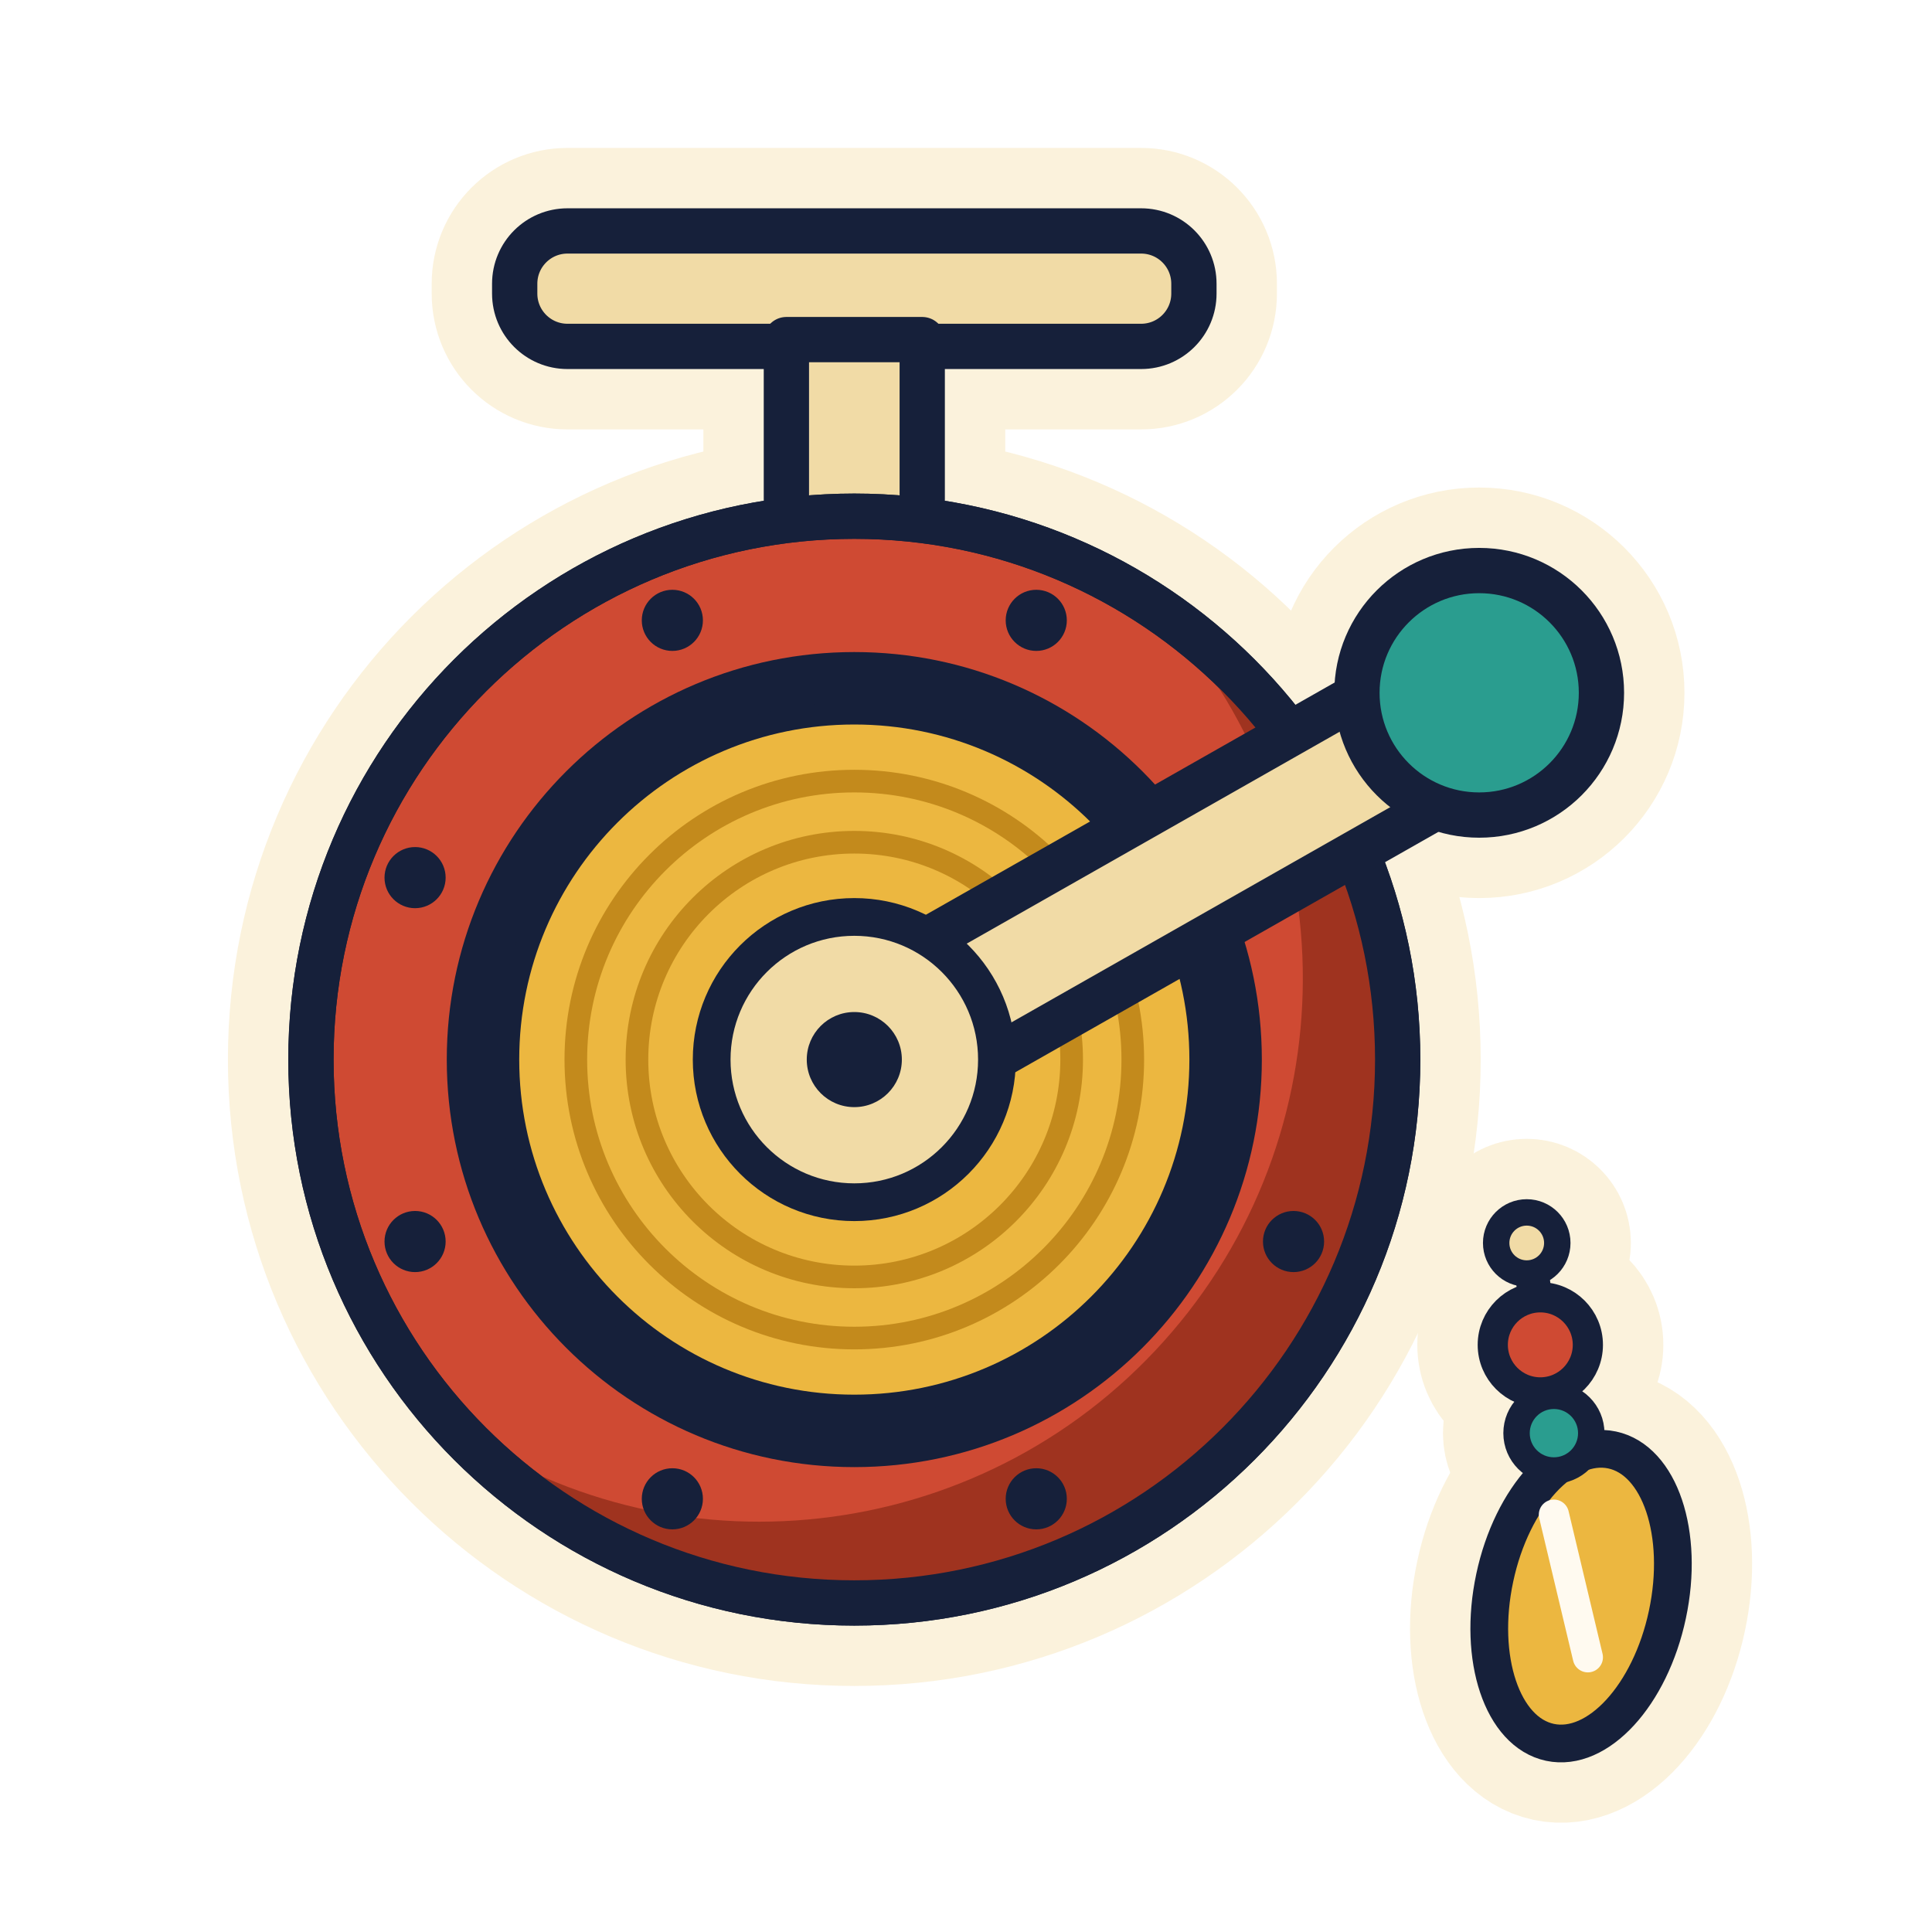
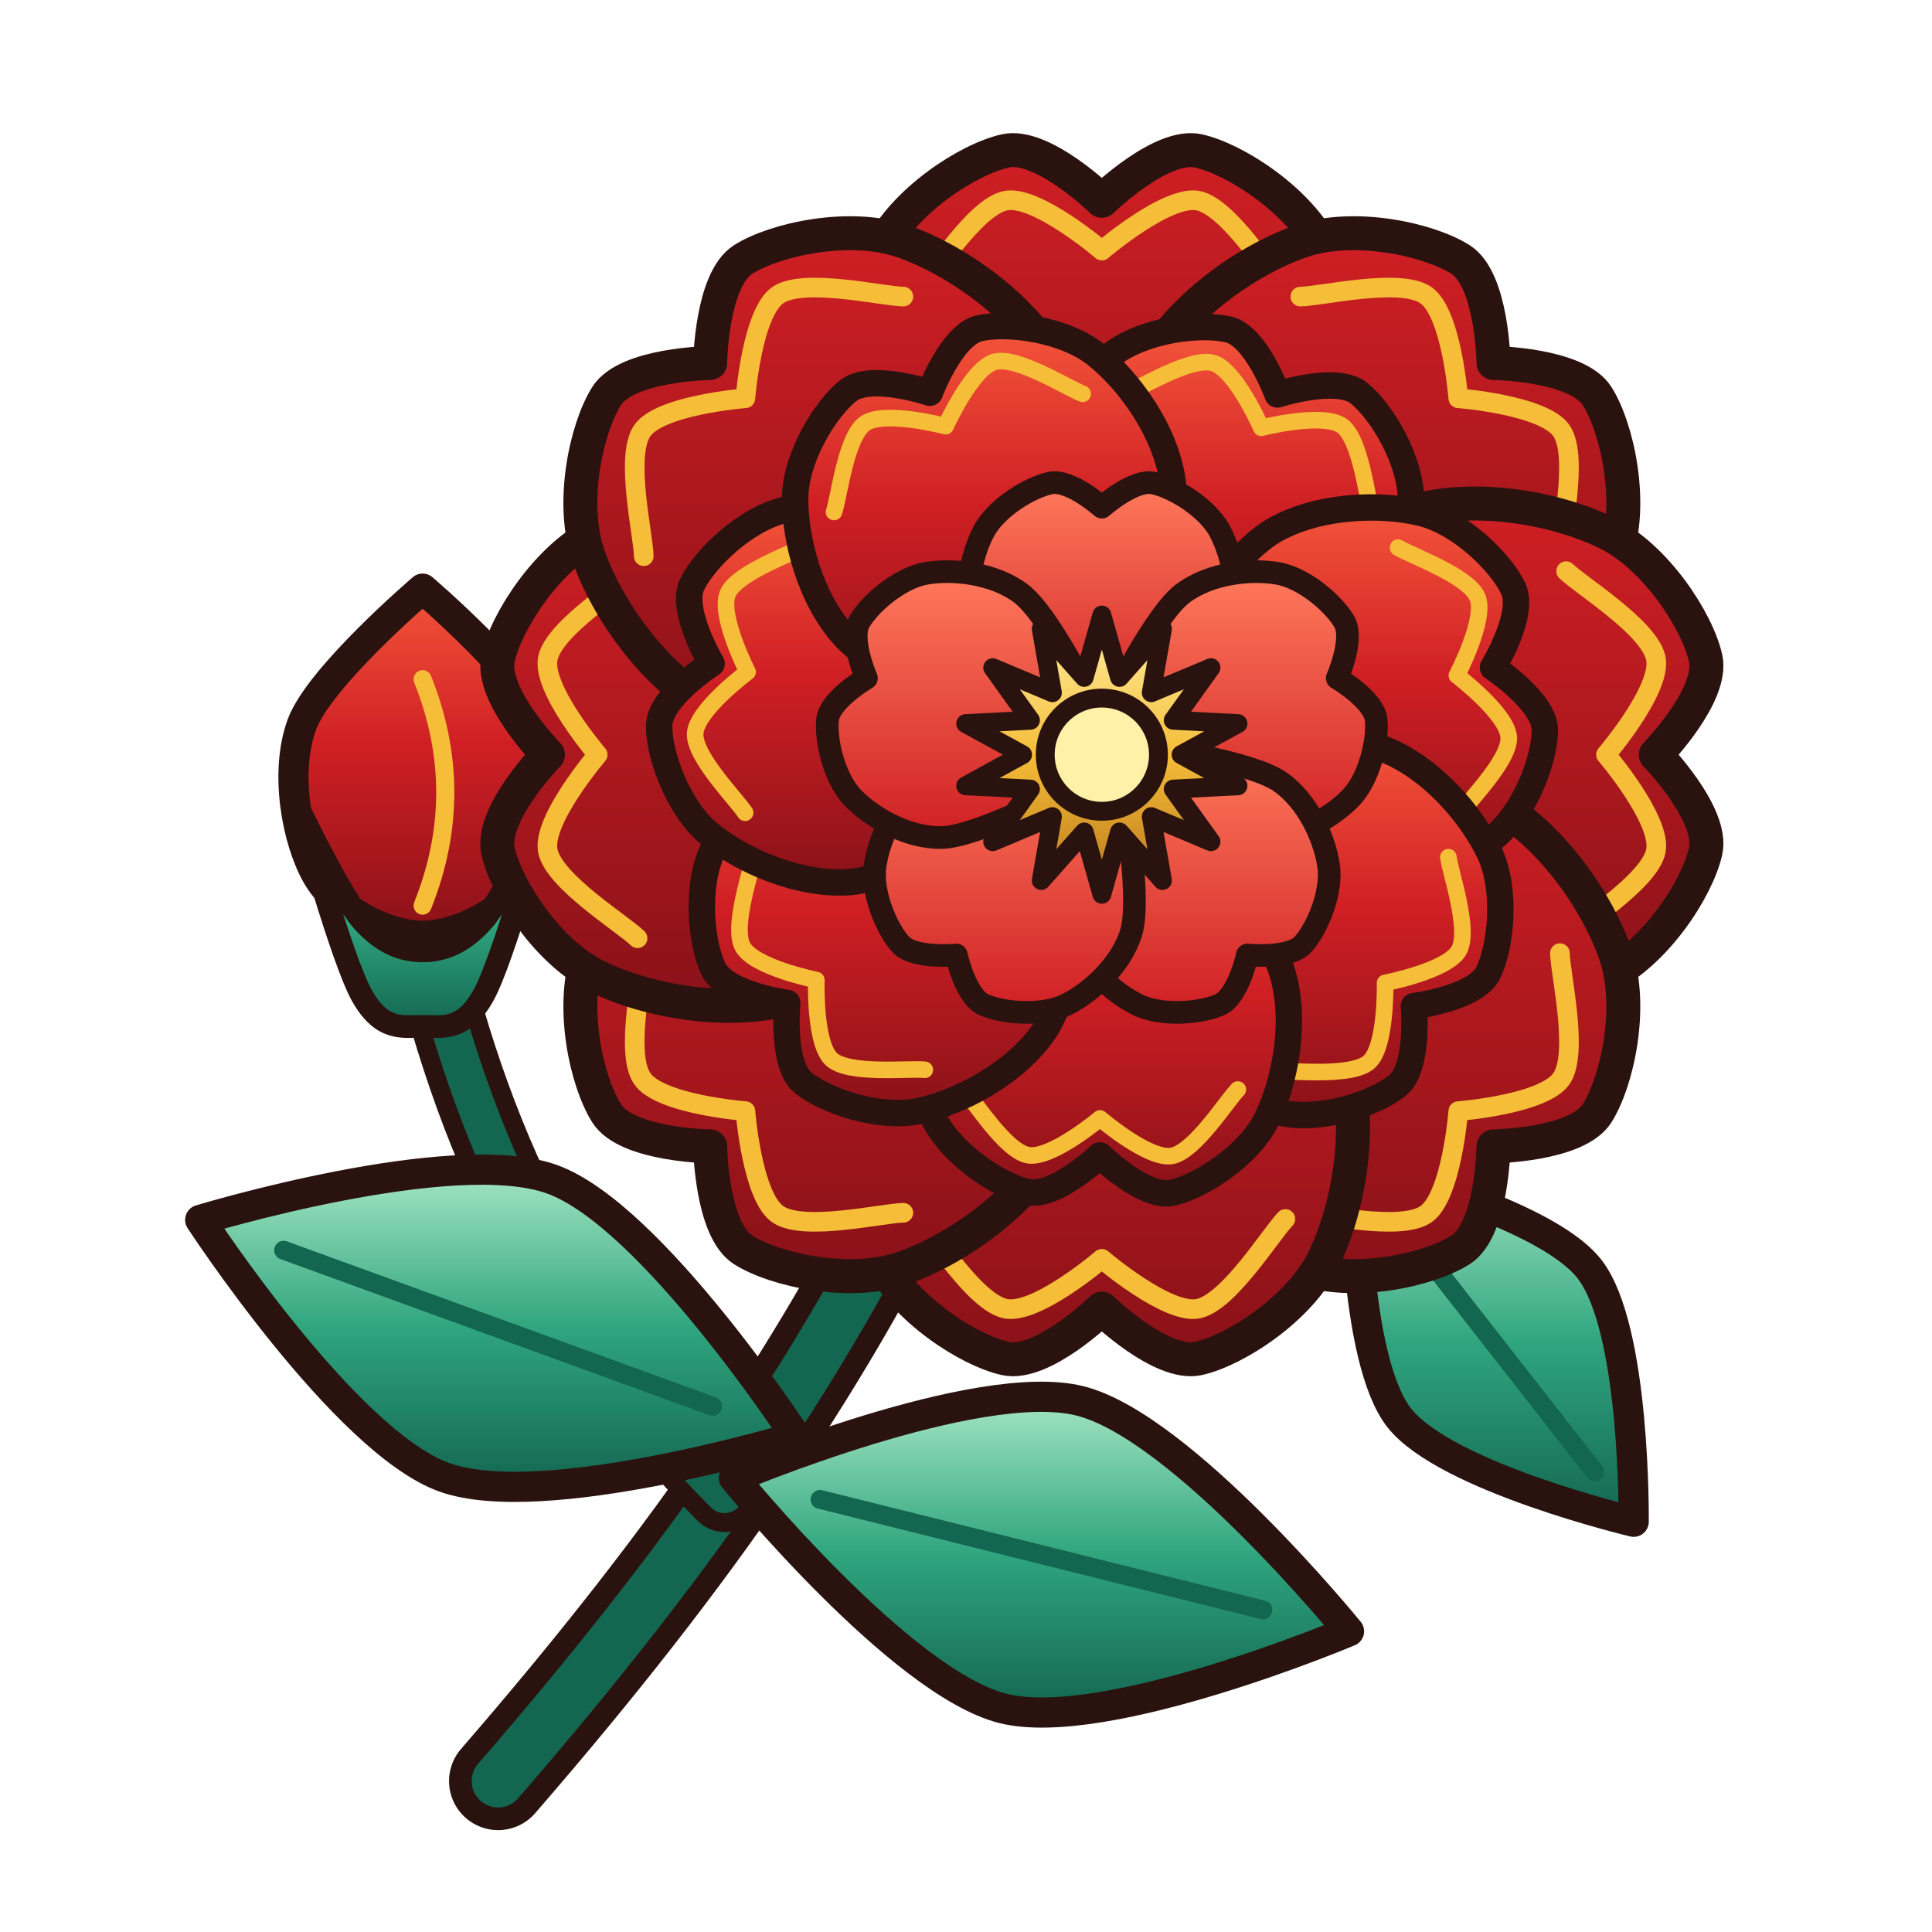
<svg xmlns="http://www.w3.org/2000/svg" width="256" height="256" viewBox="0 0 256 256">
+   <defs>
+     <linearGradient id="linear-gradient-1" x1="66" y1="154.99" x2="66" y2="197.01" gradientUnits="userSpaceOnUse">
+       <stop offset="0" stop-color="#a5e6c4" />
+       <stop offset="0.5" stop-color="#2fa57e" />
+       <stop offset="1" stop-color="#136650" />
+     </linearGradient>
+     <linearGradient id="linear-gradient-2" x1="138" y1="185.08" x2="138" y2="226.92" gradientUnits="userSpaceOnUse">
+       <stop offset="0" stop-color="#a5e6c4" />
+       <stop offset="0.5" stop-color="#2fa57e" />
+       <stop offset="1" stop-color="#136650" />
+     </linearGradient>
+     <linearGradient id="linear-gradient-3" x1="198" y1="154.36" x2="198" y2="201.64" gradientUnits="userSpaceOnUse">
+       <stop offset="0" stop-color="#a5e6c4" />
+       <stop offset="0.5" stop-color="#2fa57e" />
+       <stop offset="1" stop-color="#136650" />
+     </linearGradient>
+     <linearGradient id="linear-gradient-4" x1="56" y1="78" x2="56" y2="124" gradientUnits="userSpaceOnUse">
+       <stop offset="0" stop-color="#f4553a" />
+       <stop offset="0.45" stop-color="#cf1f24" />
+       <stop offset="1" stop-color="#8a1118" />
+     </linearGradient>
+     <linearGradient id="linear-gradient-5" x1="56" y1="108" x2="56" y2="136.03" gradientUnits="userSpaceOnUse">
+       <stop offset="0" stop-color="#a5e6c4" />
+       <stop offset="0.5" stop-color="#2fa57e" />
+       <stop offset="1" stop-color="#136650" />
+     </linearGradient>
+     <linearGradient id="linear-gradient-6" x1="146" y1="19.89" x2="146" y2="86" gradientUnits="userSpaceOnUse">
+       <stop offset="0" stop-color="#cf1f24" />
+       <stop offset="1" stop-color="#8a1118" />
+     </linearGradient>
+     <linearGradient id="linear-gradient-7" x1="180.97" y1="30.9" x2="180.97" y2="99.15" gradientUnits="userSpaceOnUse">
+       <stop offset="0" stop-color="#cf1f24" />
+       <stop offset="1" stop-color="#8a1118" />
+     </linearGradient>
+     <linearGradient id="linear-gradient-8" x1="193.05" y1="66.72" x2="193.05" y2="133.28" gradientUnits="userSpaceOnUse">
+       <stop offset="0" stop-color="#cf1f24" />
+       <stop offset="1" stop-color="#8a1118" />
+     </linearGradient>
+     <linearGradient id="linear-gradient-9" x1="180.97" y1="100.85" x2="180.97" y2="169.1" gradientUnits="userSpaceOnUse">
+       <stop offset="0" stop-color="#cf1f24" />
+       <stop offset="1" stop-color="#8a1118" />
+     </linearGradient>
+     <linearGradient id="linear-gradient-10" x1="146" y1="114" x2="146" y2="180.11" gradientUnits="userSpaceOnUse">
+       <stop offset="0" stop-color="#cf1f24" />
+       <stop offset="1" stop-color="#8a1118" />
+     </linearGradient>
+     <linearGradient id="linear-gradient-11" x1="111.03" y1="100.85" x2="111.03" y2="169.1" gradientUnits="userSpaceOnUse">
+       <stop offset="0" stop-color="#cf1f24" />
+       <stop offset="1" stop-color="#8a1118" />
+     </linearGradient>
+     <linearGradient id="linear-gradient-12" x1="98.95" y1="66.72" x2="98.95" y2="133.28" gradientUnits="userSpaceOnUse">
+       <stop offset="0" stop-color="#cf1f24" />
+       <stop offset="1" stop-color="#8a1118" />
+     </linearGradient>
+     <linearGradient id="linear-gradient-13" x1="111.03" y1="30.9" x2="111.03" y2="99.15" gradientUnits="userSpaceOnUse">
+       <stop offset="0" stop-color="#cf1f24" />
+       <stop offset="1" stop-color="#8a1118" />
+     </linearGradient>
+     <linearGradient id="linear-gradient-14" x1="161.91" y1="43.34" x2="161.91" y2="96.12" gradientUnits="userSpaceOnUse">
+       <stop offset="0" stop-color="#f4553a" />
+       <stop offset="0.45" stop-color="#cf1f24" />
+       <stop offset="1" stop-color="#8a1118" />
+     </linearGradient>
+     <linearGradient id="linear-gradient-15" x1="178.69" y1="67.24" x2="178.69" y2="117.27" gradientUnits="userSpaceOnUse">
+       <stop offset="0" stop-color="#f4553a" />
+       <stop offset="0.45" stop-color="#cf1f24" />
+       <stop offset="1" stop-color="#8a1118" />
+     </linearGradient>
+     <linearGradient id="linear-gradient-16" x1="172.9" y1="97.78" x2="172.9" y2="147.75" gradientUnits="userSpaceOnUse">
+       <stop offset="0" stop-color="#f4553a" />
+       <stop offset="0.45" stop-color="#cf1f24" />
+       <stop offset="1" stop-color="#8a1118" />
+     </linearGradient>
+     <linearGradient id="linear-gradient-17" x1="145.82" y1="108.95" x2="145.82" y2="158.13" gradientUnits="userSpaceOnUse">
+       <stop offset="0" stop-color="#f4553a" />
+       <stop offset="0.45" stop-color="#cf1f24" />
+       <stop offset="1" stop-color="#8a1118" />
+     </linearGradient>
+     <linearGradient id="linear-gradient-18" x1="118.94" y1="97.54" x2="118.94" y2="147.49" gradientUnits="userSpaceOnUse">
+       <stop offset="0" stop-color="#f4553a" />
+       <stop offset="0.45" stop-color="#cf1f24" />
+       <stop offset="1" stop-color="#8a1118" />
+     </linearGradient>
+     <linearGradient id="linear-gradient-19" x1="113.38" y1="66.89" x2="113.38" y2="116.93" gradientUnits="userSpaceOnUse">
+       <stop offset="0" stop-color="#f4553a" />
+       <stop offset="0.45" stop-color="#cf1f24" />
+       <stop offset="1" stop-color="#8a1118" />
+     </linearGradient>
+     <linearGradient id="linear-gradient-20" x1="130.43" y1="43.21" x2="130.43" y2="95.99" gradientUnits="userSpaceOnUse">
+       <stop offset="0" stop-color="#f4553a" />
+       <stop offset="0.45" stop-color="#cf1f24" />
+       <stop offset="1" stop-color="#8a1118" />
+     </linearGradient>
+     <linearGradient id="linear-gradient-21" x1="146" y1="63.95" x2="146" y2="96" gradientUnits="userSpaceOnUse">
+       <stop offset="0" stop-color="#ff7a5c" />
+       <stop offset="1" stop-color="#cf1f24" />
+     </linearGradient>
+     <linearGradient id="linear-gradient-22" x1="165.04" y1="75.75" x2="165.04" y2="110.98" gradientUnits="userSpaceOnUse">
+       <stop offset="0" stop-color="#ff7a5c" />
+       <stop offset="1" stop-color="#cf1f24" />
+     </linearGradient>
+     <linearGradient id="linear-gradient-23" x1="158.9" y1="99.24" x2="158.9" y2="134.15" gradientUnits="userSpaceOnUse">
+       <stop offset="0" stop-color="#ff7a5c" />
+       <stop offset="1" stop-color="#cf1f24" />
+     </linearGradient>
+     <linearGradient id="linear-gradient-24" x1="133.1" y1="99.24" x2="133.1" y2="134.15" gradientUnits="userSpaceOnUse">
+       <stop offset="0" stop-color="#ff7a5c" />
+       <stop offset="1" stop-color="#cf1f24" />
+     </linearGradient>
+     <linearGradient id="linear-gradient-25" x1="126.96" y1="75.75" x2="126.96" y2="110.98" gradientUnits="userSpaceOnUse">
+       <stop offset="0" stop-color="#ff7a5c" />
+       <stop offset="1" stop-color="#cf1f24" />
+     </linearGradient>
+     <linearGradient id="linear-gradient-26" x1="146" y1="81.5" x2="146" y2="118.5" gradientUnits="userSpaceOnUse">
+       <stop offset="0" stop-color="#fff1a8" />
+       <stop offset="0.5" stop-color="#f5bd38" />
+       <stop offset="1" stop-color="#b8751a" />
+     </linearGradient>
+   </defs>
  <g>
-     <g>
-       <path d="M75.2 30.6 L151.2 30.6 C155.07 30.6 158.2 33.73 158.2 37.6 L158.2 38.9 C158.2 42.77 155.07 45.9 151.2 45.9 L75.2 45.9 C71.33 45.9 68.2 42.77 68.2 38.9 L68.2 37.6 C68.2 33.73 71.33 30.6 75.2 30.6 Z" fill="#fbf2dc" stroke="#fbf2dc" stroke-width="22" stroke-linecap="round" stroke-linejoin="round" />
-       <rect x="104.2" y="45" width="18" height="27" fill="#fbf2dc" stroke="#fbf2dc" stroke-width="22" stroke-linecap="round" stroke-linejoin="round" />
-       <line x1="202.3" y1="163.8" x2="206.8" y2="196.2" fill="none" stroke="#fbf2dc" stroke-width="20.5" stroke-linecap="round" stroke-linejoin="round" />
-       <path d="M198.06 209.07 C200.33 198.37 207.3 190.79 213.62 192.13 C219.94 193.48 223.22 203.24 220.94 213.93 C218.67 224.63 211.7 232.21 205.38 230.87 C199.06 229.52 195.78 219.76 198.06 209.07 Z" fill="#fbf2dc" stroke="#fbf2dc" stroke-width="21" stroke-linecap="round" stroke-linejoin="round" />
-       <circle cx="204.1" cy="178.2" r="6.3" fill="#fbf2dc" stroke="#fbf2dc" stroke-width="20" stroke-linecap="round" stroke-linejoin="round" />
-       <circle cx="205.9" cy="189.9" r="4.95" fill="#fbf2dc" stroke="#fbf2dc" stroke-width="19.5" stroke-linecap="round" stroke-linejoin="round" />
-       <circle cx="202.3" cy="164.7" r="4.05" fill="#fbf2dc" stroke="#fbf2dc" stroke-width="19.5" stroke-linecap="round" stroke-linejoin="round" />
-       <circle cx="113.2" cy="140.4" r="72" fill="#fbf2dc" stroke="#fbf2dc" stroke-width="22" stroke-linecap="round" stroke-linejoin="round" />
-       <line x1="113.2" y1="140.4" x2="192.4" y2="95.4" fill="none" stroke="#fbf2dc" stroke-width="40" stroke-linecap="round" stroke-linejoin="round" />
-       <circle cx="196" cy="91.8" r="16.2" fill="#fbf2dc" stroke="#fbf2dc" stroke-width="22" stroke-linecap="round" stroke-linejoin="round" />
-     </g>
-     <g>
-       <path d="M75.2 30.6 L151.2 30.6 C155.07 30.6 158.2 33.73 158.2 37.6 L158.2 38.9 C158.2 42.77 155.07 45.9 151.2 45.9 L75.2 45.9 C71.33 45.9 68.2 42.77 68.2 38.9 L68.2 37.6 C68.2 33.73 71.33 30.6 75.2 30.6 Z" fill="#f1dba6" stroke="#16203a" stroke-width="6" stroke-linecap="round" stroke-linejoin="round" />
-       <rect x="104.2" y="45" width="18" height="27" fill="#f1dba6" stroke="#16203a" stroke-width="6" stroke-linecap="round" stroke-linejoin="round" />
-       <line x1="202.3" y1="163.8" x2="206.8" y2="196.2" fill="none" stroke="#16203a" stroke-width="4.5" stroke-linecap="round" stroke-linejoin="round" />
-       <path d="M198.06 209.07 C200.33 198.37 207.3 190.79 213.62 192.13 C219.94 193.48 223.22 203.24 220.94 213.93 C218.67 224.63 211.7 232.21 205.38 230.87 C199.06 229.52 195.78 219.76 198.06 209.07 Z" fill="#ecb740" stroke="#16203a" stroke-width="5" stroke-linecap="round" stroke-linejoin="round" />
-       <line x1="205.9" y1="200.7" x2="210.4" y2="219.6" fill="none" stroke="#fffaf0" stroke-width="4" stroke-linecap="round" stroke-linejoin="round" />
-       <circle cx="204.1" cy="178.2" r="6.3" fill="#cf4a33" stroke="#16203a" stroke-width="4" stroke-linecap="round" stroke-linejoin="round" />
-       <circle cx="205.9" cy="189.9" r="4.95" fill="#2a9d8f" stroke="#16203a" stroke-width="3.5" stroke-linecap="round" stroke-linejoin="round" />
-       <circle cx="202.3" cy="164.7" r="4.05" fill="#f1dba6" stroke="#16203a" stroke-width="3.5" stroke-linecap="round" stroke-linejoin="round" />
-       <circle cx="113.2" cy="140.4" r="72" fill="#cf4a33" stroke="#16203a" stroke-width="6" stroke-linecap="round" stroke-linejoin="round" />
-       <path d="M153.45 80.69 C176.41 96.19 188.44 123.49 184.39 150.9 C180.34 178.3 160.93 200.96 134.46 209.15 C108 217.34 79.18 209.63 60.35 189.31 C90.66 209.77 131.5 204.25 155.3 176.48 C179.1 148.72 178.3 107.52 153.45 80.69 Z" fill="#9f331f" />
-       <circle cx="113.2" cy="140.4" r="72" fill="none" stroke="#16203a" stroke-width="6" stroke-linecap="round" stroke-linejoin="round" />
-       <circle cx="171.4" cy="164.51" r="4.05" fill="#16203a" />
-       <circle cx="137.31" cy="198.6" r="4.05" fill="#16203a" />
-       <circle cx="89.09" cy="198.6" r="4.05" fill="#16203a" />
-       <circle cx="55" cy="164.51" r="4.05" fill="#16203a" />
-       <circle cx="55" cy="116.29" r="4.05" fill="#16203a" />
-       <circle cx="89.09" cy="82.2" r="4.05" fill="#16203a" />
-       <circle cx="137.31" cy="82.2" r="4.05" fill="#16203a" />
-       <circle cx="171.4" cy="116.29" r="4.05" fill="#16203a" />
-       <circle cx="113.2" cy="140.4" r="54" fill="#16203a" />
-       <circle cx="113.2" cy="140.4" r="45.9" fill="#ecb740" stroke="#16203a" stroke-width="3" stroke-linecap="round" stroke-linejoin="round" />
-       <circle cx="113.2" cy="140.4" r="36.9" fill="none" stroke="#c38a1c" stroke-width="3" stroke-linecap="round" stroke-linejoin="round" />
-       <circle cx="113.2" cy="140.4" r="28.8" fill="none" stroke="#c38a1c" stroke-width="3" stroke-linecap="round" stroke-linejoin="round" />
-       <line x1="113.2" y1="140.4" x2="192.4" y2="95.4" fill="none" stroke="#16203a" stroke-width="24" stroke-linecap="round" stroke-linejoin="round" />
-       <line x1="113.2" y1="140.4" x2="192.4" y2="95.4" fill="none" stroke="#f1dba6" stroke-width="12" stroke-linecap="round" stroke-linejoin="round" />
-       <circle cx="113.2" cy="140.4" r="18.9" fill="#f1dba6" stroke="#16203a" stroke-width="5" stroke-linecap="round" stroke-linejoin="round" />
-       <circle cx="113.2" cy="140.4" r="6.3" fill="#16203a" />
-       <circle cx="196" cy="91.8" r="16.2" fill="#2a9d8f" stroke="#16203a" stroke-width="6" stroke-linecap="round" stroke-linejoin="round" />
-     </g>
+     <path d="M124 150 C110 180 92 206 66 236" fill="none" stroke="#2a120e" stroke-width="13" stroke-linecap="round" stroke-linejoin="round" />
+     <path d="M124 150 C110 180 92 206 66 236" fill="none" stroke="#136650" stroke-width="7" stroke-linecap="round" stroke-linejoin="round" />
+     <path d="M96 198 C74 176 62 150 56 122" fill="none" stroke="#2a120e" stroke-width="10" stroke-linecap="round" stroke-linejoin="round" />
+     <path d="M96 198 C74 176 62 150 56 122" fill="none" stroke="#136650" stroke-width="5" stroke-linecap="round" stroke-linejoin="round" />
+     <path d="M26.53 161.64 C26.53 161.64 60.03 151.48 73.18 156.27 C86.34 161.05 105.47 190.36 105.47 190.36 C105.47 190.36 71.97 200.52 58.82 195.73 C45.66 190.95 26.53 161.64 26.53 161.64 Z" fill="url(#linear-gradient-1)" stroke="#2a120e" stroke-width="4" stroke-linecap="round" stroke-linejoin="round" />
+     <line x1="37.58" y1="165.66" x2="94.42" y2="186.34" fill="none" stroke="#136650" stroke-width="2.5" stroke-linecap="round" stroke-linejoin="round" />
+     <path d="M178.75 216.16 C178.75 216.16 146.5 229.76 132.92 226.38 C119.34 222.99 97.25 195.84 97.25 195.84 C97.25 195.84 129.5 182.24 143.08 185.62 C156.66 189.01 178.75 216.16 178.75 216.16 Z" fill="url(#linear-gradient-2)" stroke="#2a120e" stroke-width="4" stroke-linecap="round" stroke-linejoin="round" />
+     <line x1="167.34" y1="213.32" x2="108.66" y2="198.68" fill="none" stroke="#136650" stroke-width="2.5" stroke-linecap="round" stroke-linejoin="round" />
+     <path d="M216.47 201.64 C216.47 201.64 191.55 195.73 185.39 187.85 C179.24 179.97 179.53 154.36 179.53 154.36 C179.53 154.36 204.45 160.27 210.61 168.15 C216.76 176.03 216.47 201.64 216.47 201.64 Z" fill="url(#linear-gradient-3)" stroke="#2a120e" stroke-width="4" stroke-linecap="round" stroke-linejoin="round" />
+     <line x1="211.3" y1="195.02" x2="184.7" y2="160.98" fill="none" stroke="#136650" stroke-width="2.5" stroke-linecap="round" stroke-linejoin="round" />
+     <path d="M56 78 C56 78 69.67 89.67 72 96 C74.33 102.33 72.67 111.33 70 116 C67.33 120.67 60.67 124 56 124 C51.33 124 44.67 120.67 42 116 C39.33 111.33 37.67 102.33 40 96 C42.33 89.67 56 78 56 78 Z" fill="url(#linear-gradient-4)" stroke="#2a120e" stroke-width="4" stroke-linecap="round" stroke-linejoin="round" />
+     <path d="M56 90 C60 100 60 110 56 120" fill="none" stroke="#f5bd38" stroke-width="2.4" stroke-linecap="round" stroke-linejoin="round" />
+     <path d="M40 108 C40 108 45.33 119 48 122 C50.67 125 53.33 126 56 126 C58.67 126 61.33 125 64 122 C66.67 119 72 108 72 108 C72 108 66.67 127.33 64 132 C61.33 136.67 58.67 136 56 136 C53.33 136 50.67 136.67 48 132 C45.33 127.33 40 108 40 108 Z" fill="url(#linear-gradient-5)" stroke="#2a120e" stroke-width="3" stroke-linecap="round" stroke-linejoin="round" />
+     <path d="M133.2 86 C133.2 86 116.77 68.4 114 59.6 C111.23 50.8 113.36 39.8 116.56 33.2 C119.76 26.6 128.29 21.1 133.2 20 C138.11 18.9 146 26.6 146 26.6 C146 26.6 153.89 18.9 158.8 20 C163.71 21.1 172.24 26.6 175.44 33.2 C178.64 39.8 180.77 50.8 178 59.6 C175.23 68.4 158.8 86 158.8 86 Z" fill="url(#linear-gradient-6)" stroke="#2a120e" stroke-width="4.5" stroke-linecap="round" stroke-linejoin="round" />
+     <path d="M121.68 38.48 C123.6 36.5 129.15 27.48 133.2 26.6 C137.25 25.72 146 33.2 146 33.2 C146 33.2 154.75 25.72 158.8 26.6 C162.85 27.48 168.4 36.5 170.32 38.48" fill="none" stroke="#f5bd38" stroke-width="2.6" stroke-linecap="round" stroke-linejoin="round" />
+     <path d="M146.85 81.05 C146.85 81.05 147.68 56.99 151.94 48.81 C156.2 40.62 165.49 34.35 172.42 31.95 C179.35 29.54 189.27 31.69 193.52 34.38 C197.76 37.07 197.9 48.1 197.9 48.1 C197.9 48.1 208.93 48.24 211.62 52.48 C214.31 56.73 216.46 66.65 214.05 73.58 C211.65 80.51 205.38 89.8 197.19 94.06 C189.01 98.32 164.95 99.15 164.95 99.15 Z" fill="url(#linear-gradient-7)" stroke="#2a120e" stroke-width="4.5" stroke-linecap="round" stroke-linejoin="round" />
+     <path d="M172.3 39.3 C175.06 39.26 185.36 36.8 188.85 39.05 C192.34 41.29 193.23 52.77 193.23 52.77 C193.23 52.77 204.71 53.66 206.95 57.15 C209.2 60.64 206.74 70.94 206.7 73.7" fill="none" stroke="#f5bd38" stroke-width="2.6" stroke-linecap="round" stroke-linejoin="round" />
+     <path d="M160 87.2 C160 87.2 177.6 70.77 186.4 68 C195.2 65.23 206.2 67.36 212.8 70.56 C219.4 73.76 224.9 82.29 226 87.2 C227.1 92.11 219.4 100 219.4 100 C219.4 100 227.1 107.89 226 112.8 C224.9 117.71 219.4 126.24 212.8 129.44 C206.2 132.64 195.2 134.77 186.4 132 C177.6 129.23 160 112.8 160 112.8 Z" fill="url(#linear-gradient-8)" stroke="#2a120e" stroke-width="4.5" stroke-linecap="round" stroke-linejoin="round" />
+     <path d="M207.52 75.68 C209.5 77.6 218.52 83.15 219.4 87.2 C220.28 91.25 212.8 100 212.8 100 C212.8 100 220.28 108.75 219.4 112.8 C218.52 116.85 209.5 122.4 207.52 124.32" fill="none" stroke="#f5bd38" stroke-width="2.6" stroke-linecap="round" stroke-linejoin="round" />
+     <path d="M164.95 100.85 C164.95 100.85 189.01 101.68 197.19 105.94 C205.38 110.2 211.65 119.49 214.05 126.42 C216.46 133.35 214.31 143.27 211.62 147.52 C208.93 151.76 197.9 151.9 197.9 151.9 C197.9 151.9 197.76 162.93 193.52 165.62 C189.27 168.31 179.35 170.46 172.42 168.05 C165.49 165.65 156.2 159.38 151.94 151.19 C147.68 143.01 146.85 118.95 146.85 118.95 Z" fill="url(#linear-gradient-9)" stroke="#2a120e" stroke-width="4.5" stroke-linecap="round" stroke-linejoin="round" />
+     <path d="M206.7 126.3 C206.74 129.06 209.2 139.36 206.95 142.85 C204.71 146.34 193.23 147.23 193.23 147.23 C193.23 147.23 192.34 158.71 188.85 160.95 C185.36 163.2 175.06 160.74 172.3 160.7" fill="none" stroke="#f5bd38" stroke-width="2.6" stroke-linecap="round" stroke-linejoin="round" />
+     <path d="M158.8 114 C158.8 114 175.23 131.6 178 140.4 C180.77 149.2 178.64 160.2 175.44 166.8 C172.24 173.4 163.71 178.9 158.8 180 C153.89 181.1 146 173.4 146 173.4 C146 173.4 138.11 181.1 133.2 180 C128.29 178.9 119.76 173.4 116.56 166.8 C113.36 160.2 111.23 149.2 114 140.4 C116.77 131.6 133.2 114 133.2 114 Z" fill="url(#linear-gradient-10)" stroke="#2a120e" stroke-width="4.5" stroke-linecap="round" stroke-linejoin="round" />
+     <path d="M170.32 161.52 C168.4 163.5 162.85 172.52 158.8 173.4 C154.75 174.28 146 166.8 146 166.8 C146 166.8 137.25 174.28 133.2 173.4 C129.15 172.52 123.6 163.5 121.68 161.52" fill="none" stroke="#f5bd38" stroke-width="2.6" stroke-linecap="round" stroke-linejoin="round" />
+     <path d="M145.15 118.95 C145.15 118.95 144.32 143.01 140.06 151.19 C135.8 159.38 126.51 165.65 119.58 168.05 C112.65 170.46 102.73 168.31 98.48 165.62 C94.24 162.93 94.1 151.9 94.1 151.9 C94.1 151.9 83.07 151.76 80.38 147.52 C77.69 143.27 75.54 133.35 77.95 126.42 C80.35 119.49 86.62 110.2 94.81 105.94 C102.99 101.68 127.05 100.85 127.05 100.85 Z" fill="url(#linear-gradient-11)" stroke="#2a120e" stroke-width="4.5" stroke-linecap="round" stroke-linejoin="round" />
+     <path d="M119.7 160.7 C116.94 160.74 106.64 163.2 103.15 160.95 C99.66 158.71 98.77 147.23 98.77 147.23 C98.77 147.23 87.29 146.34 85.05 142.85 C82.8 139.36 85.26 129.06 85.3 126.3" fill="none" stroke="#f5bd38" stroke-width="2.6" stroke-linecap="round" stroke-linejoin="round" />
+     <path d="M132 112.8 C132 112.8 114.4 129.23 105.6 132 C96.8 134.77 85.8 132.64 79.2 129.44 C72.6 126.24 67.1 117.71 66 112.8 C64.9 107.89 72.6 100 72.6 100 C72.6 100 64.9 92.11 66 87.2 C67.1 82.29 72.6 73.76 79.2 70.56 C85.8 67.36 96.8 65.23 105.6 68 C114.4 70.77 132 87.2 132 87.2 Z" fill="url(#linear-gradient-12)" stroke="#2a120e" stroke-width="4.5" stroke-linecap="round" stroke-linejoin="round" />
+     <path d="M84.48 124.32 C82.5 122.4 73.48 116.85 72.6 112.8 C71.72 108.75 79.2 100 79.2 100 C79.2 100 71.72 91.25 72.6 87.2 C73.48 83.15 82.5 77.6 84.48 75.68" fill="none" stroke="#f5bd38" stroke-width="2.6" stroke-linecap="round" stroke-linejoin="round" />
+     <path d="M127.05 99.15 C127.05 99.15 102.99 98.32 94.81 94.06 C86.62 89.8 80.35 80.51 77.95 73.58 C75.54 66.65 77.69 56.73 80.38 52.48 C83.07 48.24 94.1 48.1 94.1 48.1 C94.1 48.1 94.24 37.07 98.48 34.38 C102.73 31.69 112.65 29.54 119.58 31.95 C126.51 34.35 135.8 40.62 140.06 48.81 C144.32 56.99 145.15 81.05 145.15 81.05 Z" fill="url(#linear-gradient-13)" stroke="#2a120e" stroke-width="4.5" stroke-linecap="round" stroke-linejoin="round" />
+     <path d="M85.3 73.7 C85.26 70.94 82.8 60.64 85.05 57.15 C87.29 53.66 98.77 52.77 98.77 52.77 C98.77 52.77 99.66 41.29 103.15 39.05 C106.64 36.8 116.94 39.26 119.7 39.3" fill="none" stroke="#f5bd38" stroke-width="2.6" stroke-linecap="round" stroke-linejoin="round" />
+     <path d="M141.32 87.7 C141.32 87.7 135.97 70.56 136.97 63.77 C137.96 56.99 142.98 50.35 147.28 47 C151.59 43.65 159.13 42.78 162.8 43.66 C166.46 44.54 169.28 52.27 169.28 52.27 C169.28 52.27 177.1 49.73 180.05 52.08 C183 54.43 186.97 60.9 186.97 66.36 C186.98 71.81 184.84 79.86 180.11 84.82 C175.37 89.78 158.57 96.12 158.57 96.12 Z" fill="url(#linear-gradient-14)" stroke="#2a120e" stroke-width="3.5" stroke-linecap="round" stroke-linejoin="round" />
+     <path d="M149.02 52.21 C150.96 51.52 157.63 47.32 160.65 48.07 C163.67 48.81 167.13 56.68 167.13 56.68 C167.13 56.68 175.46 54.56 177.91 56.48 C180.35 58.4 181.16 66.24 181.81 68.2" fill="none" stroke="#f5bd38" stroke-width="2.2" stroke-linecap="round" stroke-linejoin="round" />
+     <path d="M152.69 88.67 C152.69 88.67 162.77 73.8 168.69 70.35 C174.61 66.9 182.93 66.68 188.24 67.96 C193.54 69.23 198.92 74.59 200.52 78.01 C202.12 81.42 197.83 88.44 197.83 88.44 C197.83 88.44 204.7 92.98 204.7 96.75 C204.7 100.52 202.11 107.65 197.85 111.06 C193.59 114.47 185.97 117.81 179.14 117.2 C172.31 116.59 156.87 107.41 156.87 107.41 Z" fill="url(#linear-gradient-15)" stroke="#2a120e" stroke-width="3.5" stroke-linecap="round" stroke-linejoin="round" />
+     <path d="M185.25 72.56 C187 73.64 194.44 76.25 195.74 79.07 C197.04 81.9 193.04 89.51 193.04 89.51 C193.04 89.51 199.89 94.7 199.92 97.81 C199.94 100.92 194.31 106.44 193.19 108.16" fill="none" stroke="#f5bd38" stroke-width="2.2" stroke-linecap="round" stroke-linejoin="round" />
+     <path d="M159.03 98.17 C159.03 98.17 176.94 96.77 183.33 99.25 C189.72 101.73 195.08 108.1 197.39 113.05 C199.7 117.99 198.86 125.53 197.19 128.91 C195.52 132.29 187.35 133.31 187.35 133.31 C187.35 133.31 188.09 141.51 185.14 143.86 C182.2 146.22 175 148.64 169.68 147.43 C164.36 146.23 157 142.35 153.21 136.63 C149.43 130.91 146.99 113.12 146.99 113.12 Z" fill="url(#linear-gradient-16)" stroke="#2a120e" stroke-width="3.5" stroke-linecap="round" stroke-linejoin="round" />
+     <path d="M191.92 113.58 C192.17 115.62 194.77 123.06 193.37 125.84 C191.97 128.62 183.53 130.24 183.53 130.24 C183.53 130.24 183.74 138.83 181.33 140.79 C178.91 142.75 171.09 141.79 169.04 141.98" fill="none" stroke="#f5bd38" stroke-width="2.2" stroke-linecap="round" stroke-linejoin="round" />
+     <path d="M155.56 109.05 C155.56 109.05 167.81 122.18 169.86 128.72 C171.9 135.26 170.26 143.42 167.84 148.31 C165.41 153.2 158.99 157.25 155.31 158.05 C151.63 158.85 145.74 153.1 145.74 153.1 C145.74 153.1 139.79 158.79 136.11 157.95 C132.44 157.12 126.06 153 123.68 148.09 C121.3 143.18 119.75 135 121.86 128.48 C123.97 121.96 136.36 108.95 136.36 108.95 Z" fill="url(#linear-gradient-17)" stroke="#2a120e" stroke-width="3.5" stroke-linecap="round" stroke-linejoin="round" />
+     <path d="M164.02 144.37 C162.57 145.83 158.38 152.51 155.34 153.15 C152.29 153.79 145.76 148.2 145.76 148.2 C145.76 148.2 139.17 153.72 136.14 153.05 C133.1 152.38 128.97 145.67 127.54 144.19" fill="none" stroke="#f5bd38" stroke-width="2.2" stroke-linecap="round" stroke-linejoin="round" />
+     <path d="M144.88 113.11 C144.88 113.11 142.26 130.88 138.42 136.56 C134.58 142.24 127.18 146.04 121.85 147.2 C116.51 148.35 109.34 145.85 106.42 143.47 C103.5 141.09 104.32 132.9 104.32 132.9 C104.32 132.9 96.17 131.8 94.53 128.4 C92.89 125.01 92.13 117.45 94.49 112.53 C96.85 107.61 102.26 101.3 108.68 98.88 C115.1 96.47 132.99 98.04 132.99 98.04 Z" fill="url(#linear-gradient-18)" stroke="#2a120e" stroke-width="3.5" stroke-linecap="round" stroke-linejoin="round" />
+     <path d="M122.54 141.75 C120.5 141.53 112.66 142.42 110.27 140.44 C107.87 138.45 108.17 129.86 108.17 129.86 C108.17 129.86 99.74 128.16 98.37 125.36 C97 122.57 99.68 115.16 99.94 113.12" fill="none" stroke="#f5bd38" stroke-width="2.2" stroke-linecap="round" stroke-linejoin="round" />
+     <path d="M135.05 107.3 C135.05 107.3 119.53 116.33 112.69 116.87 C105.86 117.41 98.27 113.99 94.04 110.54 C89.82 107.09 87.29 99.93 87.34 96.16 C87.38 92.39 94.29 87.93 94.29 87.93 C94.29 87.93 90.07 80.86 91.7 77.46 C93.33 74.07 98.77 68.76 104.08 67.54 C109.4 66.32 117.72 66.61 123.61 70.13 C129.5 73.64 139.42 88.61 139.42 88.61 Z" fill="url(#linear-gradient-19)" stroke="#2a120e" stroke-width="3.5" stroke-linecap="round" stroke-linejoin="round" />
+     <path d="M98.73 107.69 C97.63 105.96 92.05 100.38 92.11 97.27 C92.16 94.17 99.06 89.04 99.06 89.04 C99.06 89.04 95.15 81.39 96.47 78.58 C97.8 75.77 105.27 73.24 107.03 72.17" fill="none" stroke="#f5bd38" stroke-width="2.2" stroke-linecap="round" stroke-linejoin="round" />
+     <path d="M133.47 95.99 C133.47 95.99 116.73 89.48 112.04 84.48 C107.36 79.47 105.3 71.41 105.36 65.95 C105.43 60.49 109.45 54.06 112.43 51.74 C115.4 49.42 123.2 52.04 123.2 52.04 C123.2 52.04 126.09 44.34 129.77 43.5 C133.44 42.65 140.97 43.59 145.24 46.99 C149.52 50.38 154.47 57.07 155.39 63.87 C156.32 70.66 150.81 87.75 150.81 87.75 Z" fill="url(#linear-gradient-20)" stroke="#2a120e" stroke-width="3.5" stroke-linecap="round" stroke-linejoin="round" />
+     <path d="M110.51 67.84 C111.18 65.9 112.06 58.06 114.53 56.17 C116.99 54.27 125.3 56.47 125.3 56.47 C125.3 56.47 128.84 48.64 131.87 47.92 C134.9 47.21 141.53 51.47 143.46 52.18" fill="none" stroke="#f5bd38" stroke-width="2.2" stroke-linecap="round" stroke-linejoin="round" />
+     <path d="M139.2 96 C139.2 96 130.47 87.47 129 83.2 C127.53 78.93 128.66 73.6 130.36 70.4 C132.06 67.2 136.59 64.53 139.2 64 C141.81 63.47 146 67.2 146 67.2 C146 67.2 150.19 63.47 152.8 64 C155.41 64.53 159.94 67.2 161.64 70.4 C163.34 73.6 164.47 78.93 163 83.2 C161.53 87.47 152.8 96 152.8 96 Z" fill="url(#linear-gradient-21)" stroke="#2a120e" stroke-width="3" stroke-linecap="round" stroke-linejoin="round" />
+     <path d="M147.7 92.3 C147.7 92.3 153.12 81.36 156.72 78.64 C160.33 75.92 165.75 75.35 169.32 75.98 C172.89 76.61 176.82 80.09 178.14 82.41 C179.45 84.72 177.19 89.86 177.19 89.86 C177.19 89.86 182.04 92.7 182.34 95.34 C182.64 97.99 181.5 103.12 178.98 105.73 C176.47 108.33 171.74 111.06 167.23 110.98 C162.72 110.89 151.91 105.23 151.91 105.23 Z" fill="url(#linear-gradient-22)" stroke="#2a120e" stroke-width="3" stroke-linecap="round" stroke-linejoin="round" />
+     <path d="M153.85 99.24 C153.85 99.24 165.93 101.01 169.63 103.6 C173.33 106.18 175.55 111.17 176.05 114.75 C176.56 118.34 174.46 123.16 172.66 125.13 C170.87 127.09 165.28 126.54 165.28 126.54 C165.28 126.54 164.08 132.02 161.66 133.12 C159.24 134.22 154 134.73 150.75 133.14 C147.49 131.55 143.44 127.9 142.12 123.58 C140.81 119.27 142.85 107.23 142.85 107.23 Z" fill="url(#linear-gradient-23)" stroke="#2a120e" stroke-width="3" stroke-linecap="round" stroke-linejoin="round" />
+     <path d="M149.15 107.23 C149.15 107.23 151.19 119.27 149.88 123.58 C148.56 127.9 144.51 131.55 141.25 133.14 C138 134.73 132.76 134.22 130.34 133.12 C127.92 132.02 126.72 126.54 126.72 126.54 C126.72 126.54 121.13 127.09 119.34 125.13 C117.54 123.16 115.44 118.34 115.95 114.75 C116.45 111.17 118.67 106.18 122.37 103.6 C126.07 101.01 138.15 99.24 138.15 99.24 Z" fill="url(#linear-gradient-24)" stroke="#2a120e" stroke-width="3" stroke-linecap="round" stroke-linejoin="round" />
+     <path d="M140.09 105.23 C140.09 105.23 129.28 110.89 124.77 110.98 C120.26 111.06 115.53 108.33 113.02 105.73 C110.5 103.12 109.36 97.99 109.66 95.34 C109.96 92.7 114.81 89.86 114.81 89.86 C114.81 89.86 112.55 84.72 113.86 82.41 C115.18 80.09 119.11 76.61 122.68 75.98 C126.25 75.35 131.67 75.92 135.28 78.64 C138.88 81.36 144.3 92.3 144.3 92.3 Z" fill="url(#linear-gradient-25)" stroke="#2a120e" stroke-width="3" stroke-linecap="round" stroke-linejoin="round" />
+     <polygon points="146,81.5 148.34,89.76 154.03,83.33 152.55,91.79 160.46,88.47 155.46,95.44 164.04,95.88 156.5,100 164.04,104.12 155.46,104.56 160.46,111.53 152.55,108.21 154.03,116.67 148.34,110.24 146,118.5 143.66,110.24 137.97,116.67 139.45,108.21 131.54,111.53 136.54,104.56 127.96,104.12 135.5,100 127.96,95.88 136.54,95.44 131.54,88.47 139.45,91.79 137.97,83.33 143.66,89.76" fill="url(#linear-gradient-26)" stroke="#2a120e" stroke-width="2.5" stroke-linecap="round" stroke-linejoin="round" />
+     <circle cx="146" cy="100" r="7.5" fill="#fff1a8" stroke="#2a120e" stroke-width="2.5" stroke-linecap="round" stroke-linejoin="round" />
  </g>
</svg>
